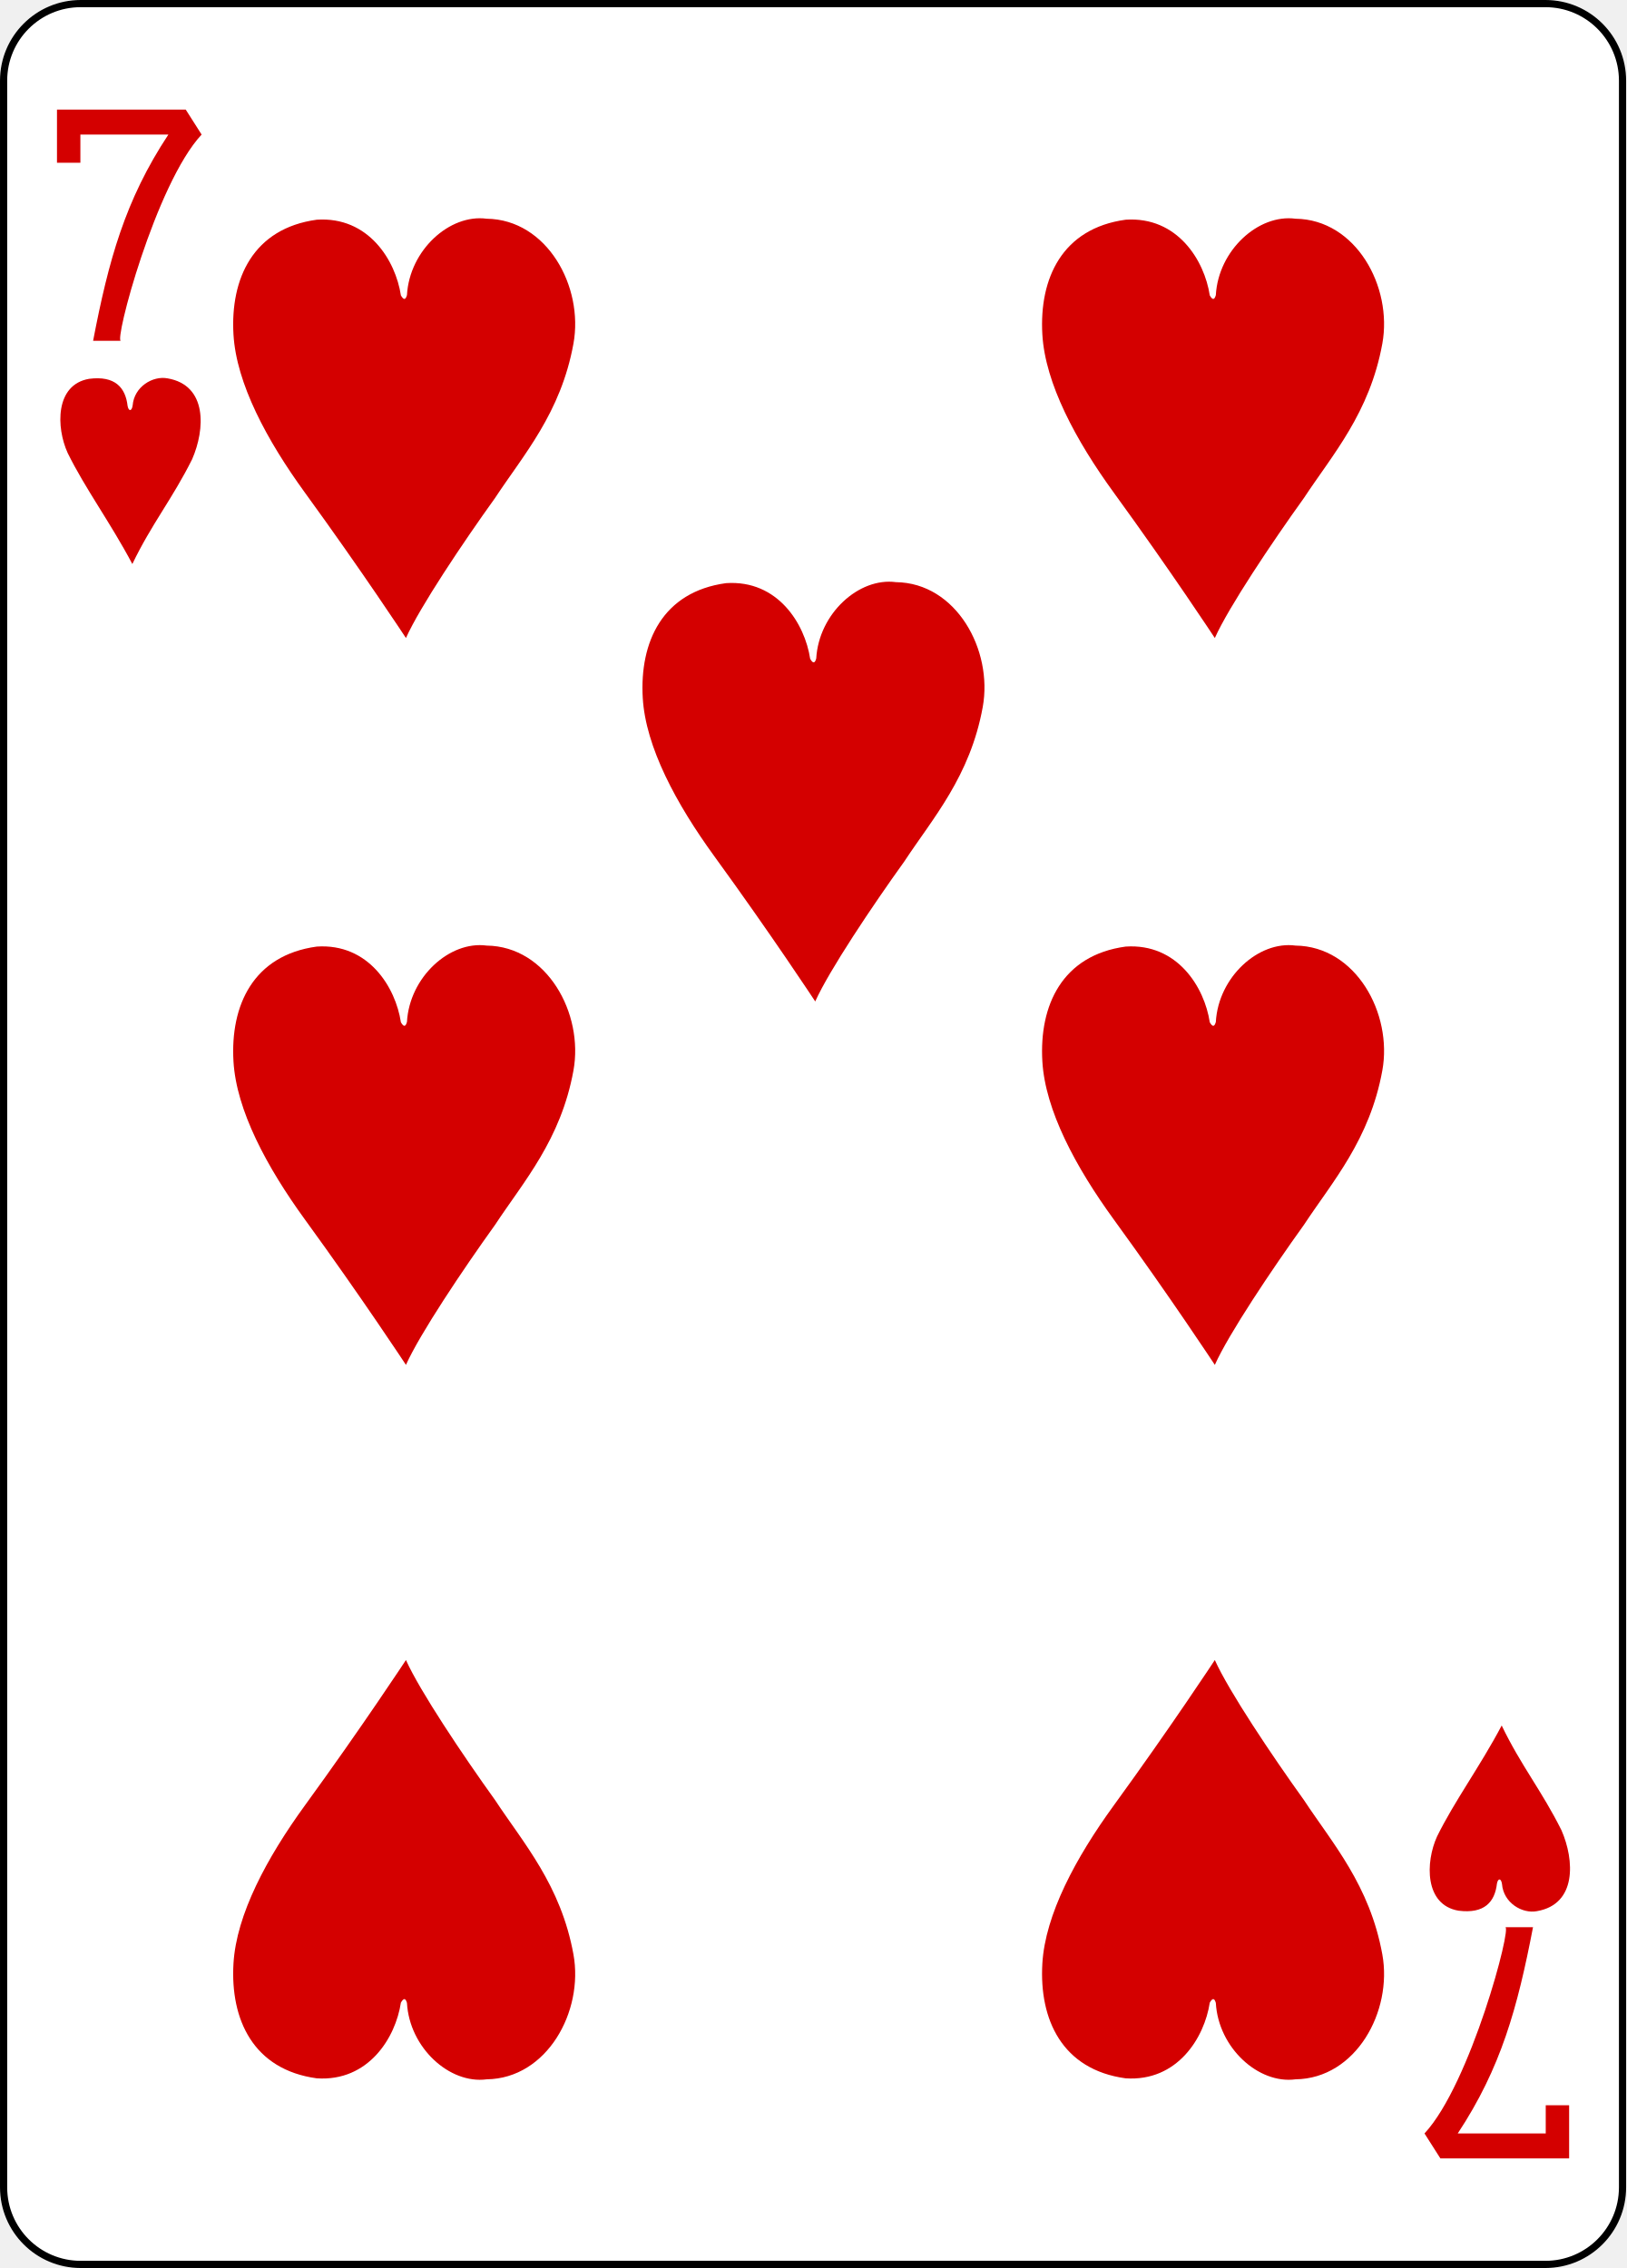
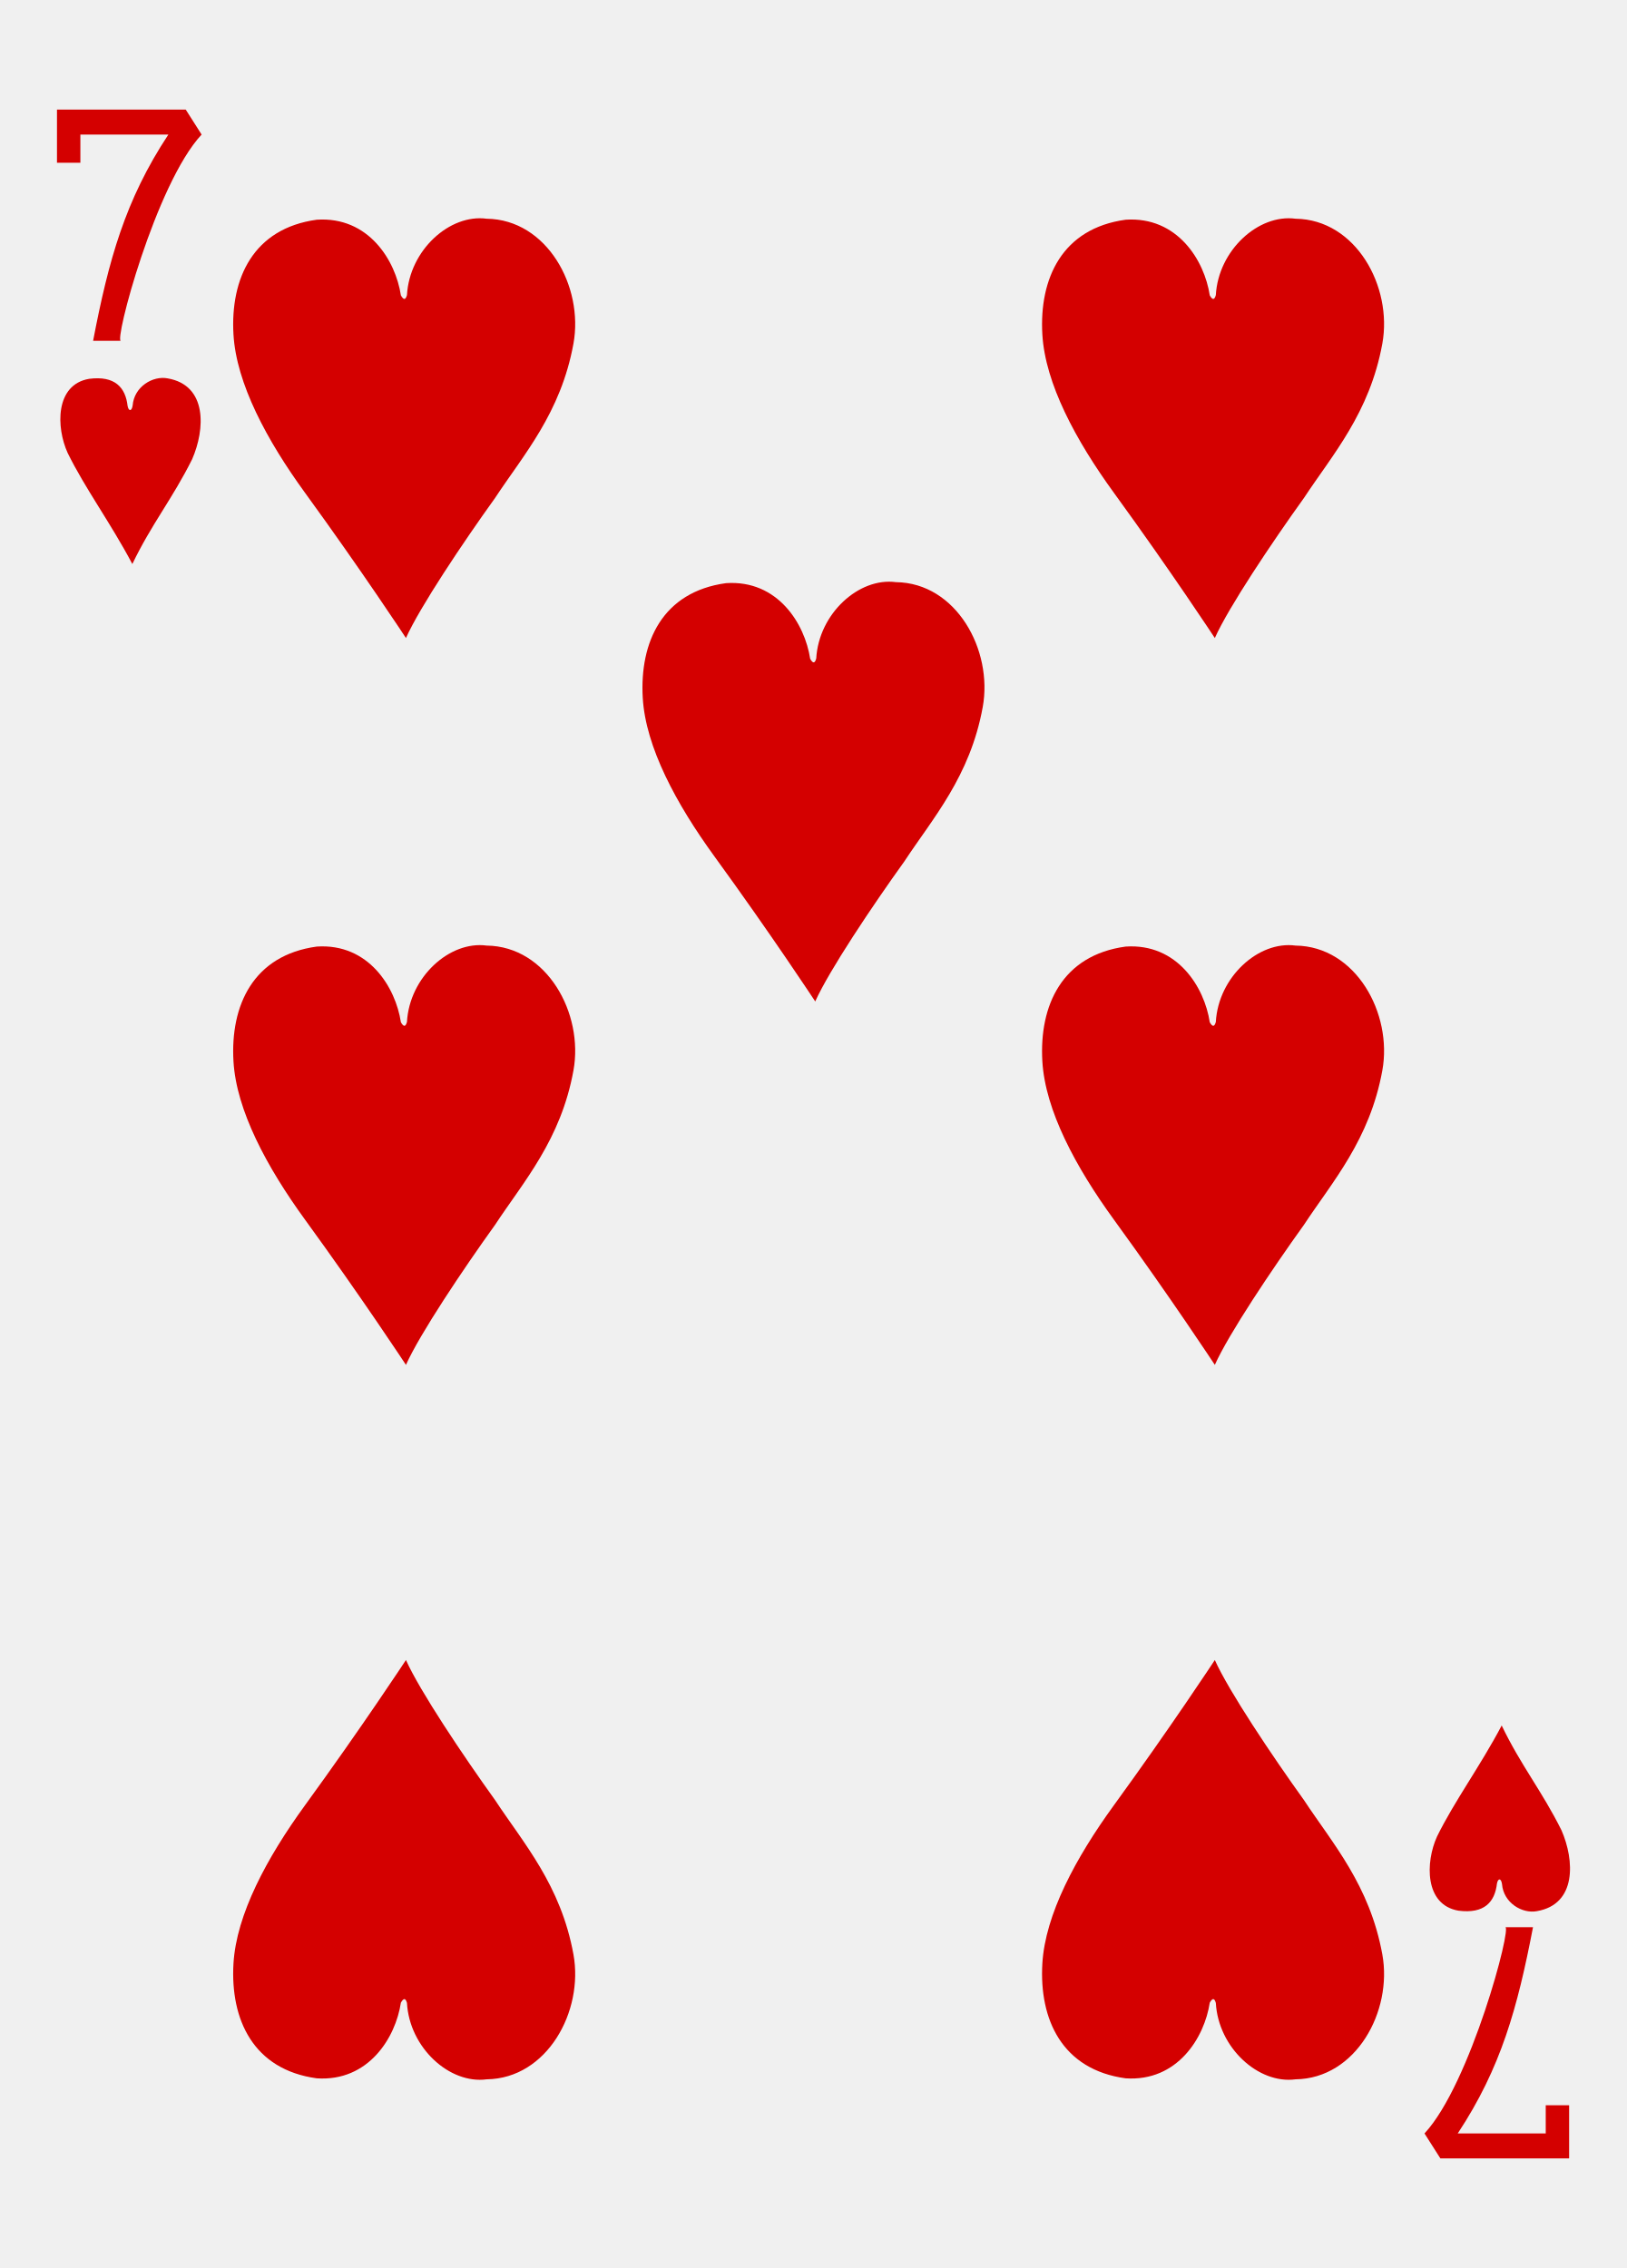
<svg xmlns="http://www.w3.org/2000/svg" width="224.218" height="312.801" id="svg4423" version="1.1">
  <defs id="defs4425" />
  <g id="layer1" transform="translate(-259.9381,-369.7806)">
-     <g transform="translate(-1090.392,-113.6612)" id="g9031" style="display:inline">
-       <g id="g8838">
-         <g transform="translate(-4683.875,2918.937)" id="g8853">
-           <rect ry="10.63" rx="10.63" style="display:inline;fill:#ffffff;fill-opacity:1;stroke:#000000;stroke-width:0.99;stroke-miterlimit:3.8;stroke-dasharray:none;stroke-opacity:1" id="rect6359" width="223.228" height="311.811" x="6034.701" y="-2435" />
-           <g id="g8660" transform="matrix(0.3010621,0,0,0.3010621,5449.582,-1980.882)">
-             <path style="display:inline;fill:#d40000;fill-opacity:1" d="m 1984.51,-1353.898 c 7.082,-36.836 14.645,-64.473 34.478,-94.491 l -40.306,0 0,12.921 -10.714,0 0,-24.35 58.972,0 7.269,11.429 c -21.064,22.576 -40.351,95.556 -36.934,94.491 z" id="path7110" />
-             <path id="path7126" d="m 2643.988,-627.171 c -7.082,36.836 -14.645,64.473 -34.478,94.491 l 40.306,0 0,-12.921 10.714,0 0,24.35 -58.972,0 -7.269,-11.429 c 21.064,-22.576 40.351,-95.556 36.934,-94.491 z" style="display:inline;fill:#d40000;fill-opacity:1" />
-           </g>
-         </g>
+     <g id="g3588">
+       <g id="g8660" transform="matrix(0.3010621,0,0,0.3010621,-324.6854,824.3935)">
+         <path style="display:inline;fill:#d40000;fill-opacity:1" d="m 1984.51,-1353.898 c 7.082,-36.836 14.645,-64.473 34.478,-94.491 l -40.306,0 0,12.921 -10.714,0 0,-24.35 58.972,0 7.269,11.429 c -21.064,22.576 -40.351,95.556 -36.934,94.491 z" id="path7110" />
+         <path id="path7126" d="m 2643.988,-627.171 c -7.082,36.836 -14.645,64.473 -34.478,94.491 l 40.306,0 0,-12.921 10.714,0 0,24.35 -58.972,0 -7.269,-11.429 c 21.064,-22.576 40.351,-95.556 36.934,-94.491 z" style="display:inline;fill:#d40000;fill-opacity:1" />
      </g>
-       <path style="display:inline;fill:#d40000;fill-opacity:1" d="m 1359.653,545.897 c -1.583,-3.472 -1.757,-9.405 2.971,-10.208 3.562,-0.458 5.012,1.198 5.3,3.742 0.142,0.743 0.562,0.788 0.695,-0.058 0.204,-2.609 2.787,-4.133 4.806,-3.75 5.527,0.945 5.204,7.028 3.398,11.156 -2.731,5.479 -5.601,8.938 -8.245,14.452 -3.038,-5.741 -6.507,-10.405 -8.926,-15.333 z" id="path8632" />
-       <path id="path8538" d="m 1394.012,513.744 c 7.144,-0.474 10.868,5.627 11.595,10.436 0.433,0.764 0.671,0.549 0.837,-0.042 0.349,-6.174 5.875,-11.22 10.993,-10.53 8.328,0.108 13.389,9.375 11.966,17.219 -1.738,9.582 -6.9,15.351 -10.808,21.293 -4.421,6.152 -10.373,15.04 -12.29,19.317 0,0 -6.048,-9.205 -13.917,-20.03 -5.262,-7.239 -9.473,-15.082 -9.865,-21.835 -0.448,-7.715 2.719,-14.632 11.489,-15.828 z" style="display:inline;fill:#d40000;fill-opacity:1" />
-       <path id="path8540" d="m 1505.545,513.744 c 7.144,-0.474 10.868,5.627 11.595,10.436 0.433,0.764 0.671,0.549 0.837,-0.042 0.349,-6.174 5.875,-11.22 10.993,-10.53 8.328,0.108 13.389,9.375 11.966,17.219 -1.738,9.582 -6.9,15.351 -10.808,21.293 -4.421,6.152 -10.373,15.04 -12.29,19.317 0,0 -6.048,-9.205 -13.917,-20.03 -5.262,-7.239 -9.473,-15.082 -9.865,-21.835 -0.448,-7.715 2.719,-14.632 11.489,-15.828 z" style="display:inline;fill:#d40000;fill-opacity:1" />
-       <path id="path8542" d="m 1450.446,563.868 c 7.144,-0.474 10.868,5.627 11.595,10.436 0.433,0.764 0.671,0.549 0.837,-0.042 0.349,-6.174 5.875,-11.22 10.993,-10.53 8.328,0.108 13.389,9.375 11.966,17.219 -1.738,9.582 -6.9,15.351 -10.808,21.293 -4.421,6.152 -10.373,15.04 -12.29,19.317 0,0 -6.048,-9.205 -13.917,-20.03 -5.262,-7.239 -9.473,-15.082 -9.865,-21.835 -0.448,-7.715 2.719,-14.632 11.489,-15.828 z" style="display:inline;fill:#d40000;fill-opacity:1" />
-       <path id="path8544" d="m 1394.012,613.993 c 7.144,-0.474 10.868,5.627 11.595,10.436 0.433,0.764 0.671,0.549 0.837,-0.042 0.349,-6.174 5.875,-11.22 10.993,-10.53 8.328,0.108 13.389,9.375 11.966,17.219 -1.738,9.582 -6.9,15.351 -10.808,21.293 -4.421,6.152 -10.373,15.04 -12.29,19.317 0,0 -6.048,-9.205 -13.917,-20.03 -5.262,-7.239 -9.473,-15.082 -9.865,-21.835 -0.448,-7.715 2.719,-14.632 11.489,-15.828 z" style="display:inline;fill:#d40000;fill-opacity:1" />
-       <path id="path8546" d="m 1505.545,613.993 c 7.144,-0.474 10.868,5.627 11.595,10.436 0.433,0.764 0.671,0.549 0.837,-0.042 0.349,-6.174 5.875,-11.22 10.993,-10.53 8.328,0.108 13.389,9.375 11.966,17.219 -1.738,9.582 -6.9,15.351 -10.808,21.293 -4.421,6.152 -10.373,15.04 -12.29,19.317 0,0 -6.048,-9.205 -13.917,-20.03 -5.262,-7.239 -9.473,-15.082 -9.865,-21.835 -0.448,-7.715 2.719,-14.632 11.489,-15.828 z" style="display:inline;fill:#d40000;fill-opacity:1" />
-       <path id="path8666" d="m 1548.468,736.755 c -1.583,3.472 -1.757,9.405 2.971,10.208 3.562,0.458 5.012,-1.198 5.3,-3.742 0.142,-0.743 0.562,-0.788 0.695,0.058 0.204,2.609 2.787,4.133 4.806,3.75 5.527,-0.945 5.204,-7.028 3.398,-11.156 -2.731,-5.479 -5.601,-8.938 -8.245,-14.452 -3.038,5.741 -6.507,10.405 -8.926,15.333 z" style="display:inline;fill:#d40000;fill-opacity:1" />
-       <path id="path8620" d="m 1505.545,770.084 c 7.144,0.474 10.868,-5.627 11.595,-10.436 0.433,-0.764 0.671,-0.549 0.837,0.042 0.349,6.174 5.875,11.22 10.993,10.53 8.328,-0.108 13.389,-9.375 11.966,-17.219 -1.738,-9.582 -6.9,-15.351 -10.808,-21.293 -4.421,-6.152 -10.373,-15.04 -12.29,-19.317 0,0 -6.048,9.205 -13.917,20.03 -5.262,7.239 -9.473,15.082 -9.865,21.835 -0.448,7.715 2.719,14.632 11.489,15.828 z" style="display:inline;fill:#d40000;fill-opacity:1" />
-       <path id="path8622" d="m 1394.012,770.084 c 7.144,0.474 10.868,-5.627 11.595,-10.436 0.433,-0.764 0.671,-0.549 0.837,0.042 0.349,6.174 5.875,11.22 10.993,10.53 8.328,-0.108 13.389,-9.375 11.966,-17.219 -1.738,-9.582 -6.9,-15.351 -10.808,-21.293 -4.421,-6.152 -10.373,-15.04 -12.29,-19.317 0,0 -6.048,9.205 -13.917,20.03 -5.262,7.239 -9.473,15.082 -9.865,21.835 -0.448,7.715 2.719,14.632 11.489,15.828 z" style="display:inline;fill:#d40000;fill-opacity:1" />
+       <path style="display:inline;fill:#d40000;fill-opacity:1" d="m 269.261,432.236 c -1.583,-3.472 -1.757,-9.405 2.971,-10.208 3.562,-0.458 5.012,1.198 5.3,3.742 0.142,0.743 0.562,0.788 0.695,-0.058 0.204,-2.609 2.787,-4.133 4.806,-3.75 5.527,0.945 5.204,7.028 3.398,11.156 -2.731,5.479 -5.601,8.938 -8.245,14.452 -3.038,-5.741 -6.507,-10.405 -8.926,-15.333 z" id="path8632" />
+       <path id="path8538" d="m 303.62,400.083 c 7.144,-0.474 10.868,5.627 11.595,10.436 0.433,0.764 0.671,0.549 0.837,-0.042 0.349,-6.174 5.875,-11.22 10.993,-10.53 8.328,0.108 13.389,9.375 11.966,17.219 -1.738,9.582 -6.9,15.351 -10.808,21.293 -4.421,6.152 -10.373,15.04 -12.29,19.317 0,0 -6.048,-9.205 -13.917,-20.03 -5.262,-7.239 -9.473,-15.082 -9.865,-21.835 -0.448,-7.715 2.719,-14.632 11.489,-15.828 z" style="display:inline;fill:#d40000;fill-opacity:1" />
+       <path id="path8540" d="m 415.153,400.083 c 7.144,-0.474 10.868,5.627 11.595,10.436 0.433,0.764 0.671,0.549 0.837,-0.042 0.349,-6.174 5.875,-11.22 10.993,-10.53 8.328,0.108 13.389,9.375 11.966,17.219 -1.738,9.582 -6.9,15.351 -10.808,21.293 -4.421,6.152 -10.373,15.04 -12.29,19.317 0,0 -6.048,-9.205 -13.917,-20.03 -5.262,-7.239 -9.473,-15.082 -9.865,-21.835 -0.448,-7.715 2.719,-14.632 11.489,-15.828 z" style="display:inline;fill:#d40000;fill-opacity:1" />
+       <path id="path8542" d="m 360.054,450.207 c 7.144,-0.474 10.868,5.627 11.595,10.436 0.433,0.764 0.671,0.549 0.837,-0.042 0.349,-6.174 5.875,-11.22 10.993,-10.53 8.328,0.108 13.389,9.375 11.966,17.219 -1.738,9.582 -6.9,15.351 -10.808,21.293 -4.421,6.152 -10.373,15.04 -12.29,19.317 0,0 -6.048,-9.205 -13.917,-20.03 -5.262,-7.239 -9.473,-15.082 -9.865,-21.835 -0.448,-7.715 2.719,-14.632 11.489,-15.828 z" style="display:inline;fill:#d40000;fill-opacity:1" />
+       <path id="path8544" d="m 303.62,500.331 c 7.144,-0.474 10.868,5.627 11.595,10.436 0.433,0.764 0.671,0.549 0.837,-0.042 0.349,-6.174 5.875,-11.22 10.993,-10.53 8.328,0.108 13.389,9.375 11.966,17.219 -1.738,9.582 -6.9,15.351 -10.808,21.293 -4.421,6.152 -10.373,15.04 -12.29,19.317 0,0 -6.048,-9.205 -13.917,-20.03 -5.262,-7.239 -9.473,-15.082 -9.865,-21.835 -0.448,-7.715 2.719,-14.632 11.489,-15.828 z" style="display:inline;fill:#d40000;fill-opacity:1" />
+       <path id="path8546" d="m 415.153,500.331 c 7.144,-0.474 10.868,5.627 11.595,10.436 0.433,0.764 0.671,0.549 0.837,-0.042 0.349,-6.174 5.875,-11.22 10.993,-10.53 8.328,0.108 13.389,9.375 11.966,17.219 -1.738,9.582 -6.9,15.351 -10.808,21.293 -4.421,6.152 -10.373,15.04 -12.29,19.317 0,0 -6.048,-9.205 -13.917,-20.03 -5.262,-7.239 -9.473,-15.082 -9.865,-21.835 -0.448,-7.715 2.719,-14.632 11.489,-15.828 z" style="display:inline;fill:#d40000;fill-opacity:1" />
+       <path id="path8666" d="m 458.076,623.093 c -1.583,3.472 -1.757,9.405 2.971,10.208 3.562,0.458 5.012,-1.198 5.3,-3.742 0.142,-0.743 0.562,-0.788 0.695,0.058 0.204,2.609 2.787,4.133 4.806,3.75 5.527,-0.945 5.204,-7.028 3.398,-11.156 -2.731,-5.479 -5.601,-8.938 -8.245,-14.452 -3.038,5.741 -6.507,10.405 -8.926,15.333 z" style="display:inline;fill:#d40000;fill-opacity:1" />
+       <path id="path8620" d="m 415.153,656.423 c 7.144,0.474 10.868,-5.627 11.595,-10.436 0.433,-0.764 0.671,-0.549 0.837,0.042 0.349,6.174 5.875,11.22 10.993,10.53 8.328,-0.108 13.389,-9.375 11.966,-17.219 -1.738,-9.582 -6.9,-15.351 -10.808,-21.293 -4.421,-6.152 -10.373,-15.04 -12.29,-19.317 0,0 -6.048,9.205 -13.917,20.03 -5.262,7.239 -9.473,15.082 -9.865,21.835 -0.448,7.715 2.719,14.632 11.489,15.828 z" style="display:inline;fill:#d40000;fill-opacity:1" />
+       <path id="path8622" d="m 303.62,656.423 c 7.144,0.474 10.868,-5.627 11.595,-10.436 0.433,-0.764 0.671,-0.549 0.837,0.042 0.349,6.174 5.875,11.22 10.993,10.53 8.328,-0.108 13.389,-9.375 11.966,-17.219 -1.738,-9.582 -6.9,-15.351 -10.808,-21.293 -4.421,-6.152 -10.373,-15.04 -12.29,-19.317 0,0 -6.048,9.205 -13.917,20.03 -5.262,7.239 -9.473,15.082 -9.865,21.835 -0.448,7.715 2.719,14.632 11.489,15.828 z" style="display:inline;fill:#d40000;fill-opacity:1" />
    </g>
  </g>
</svg>
